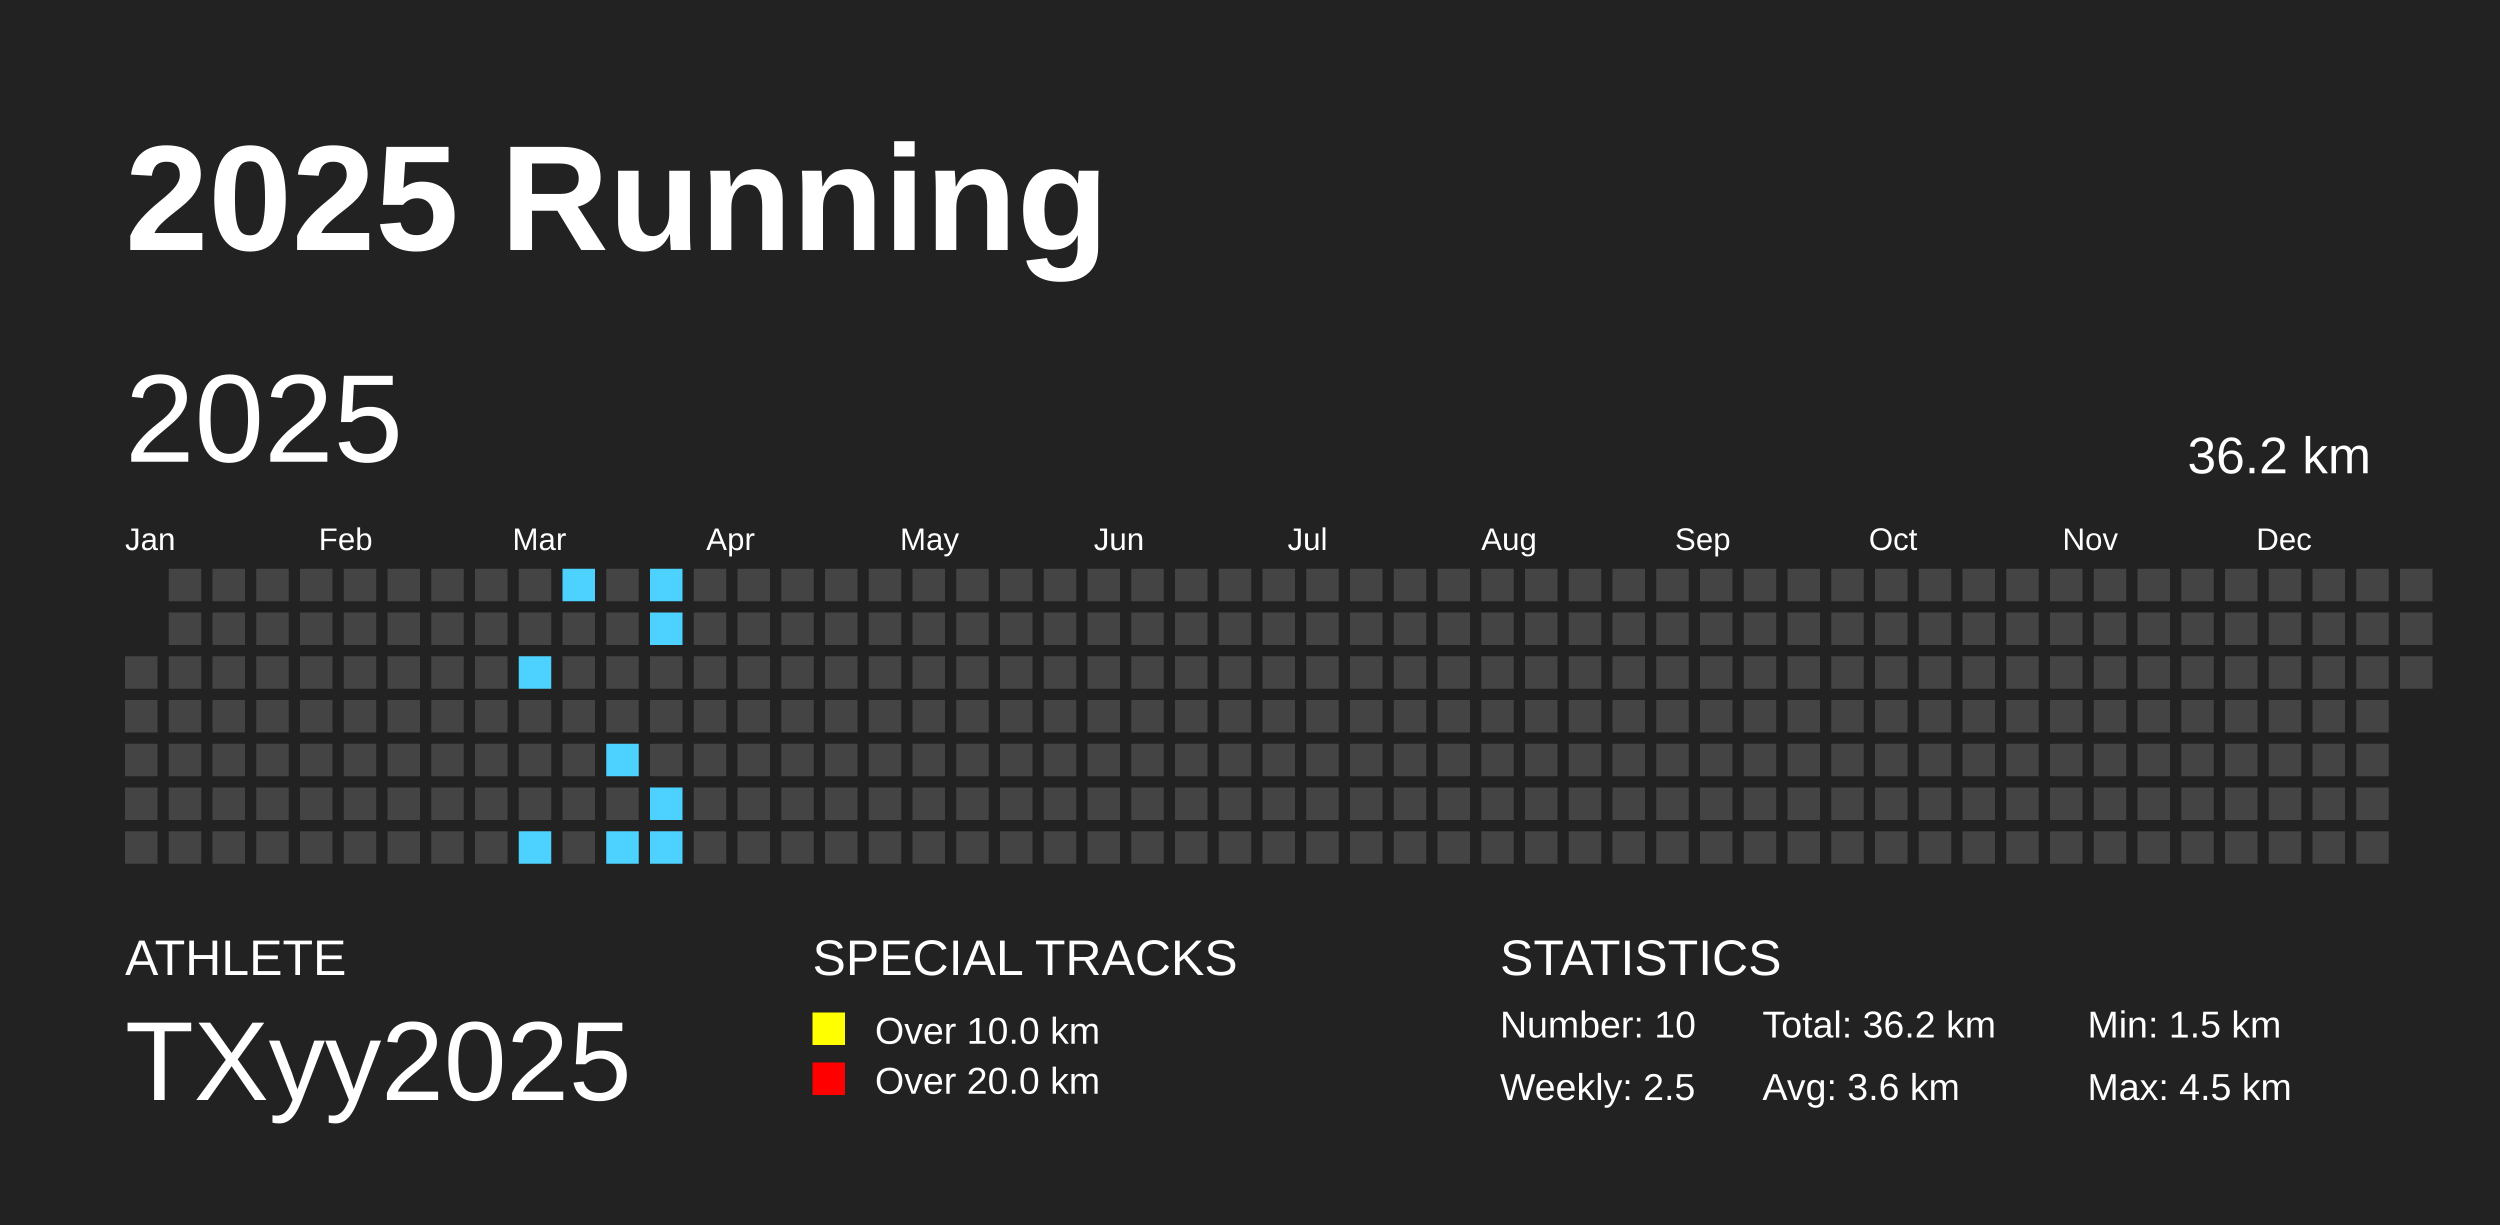
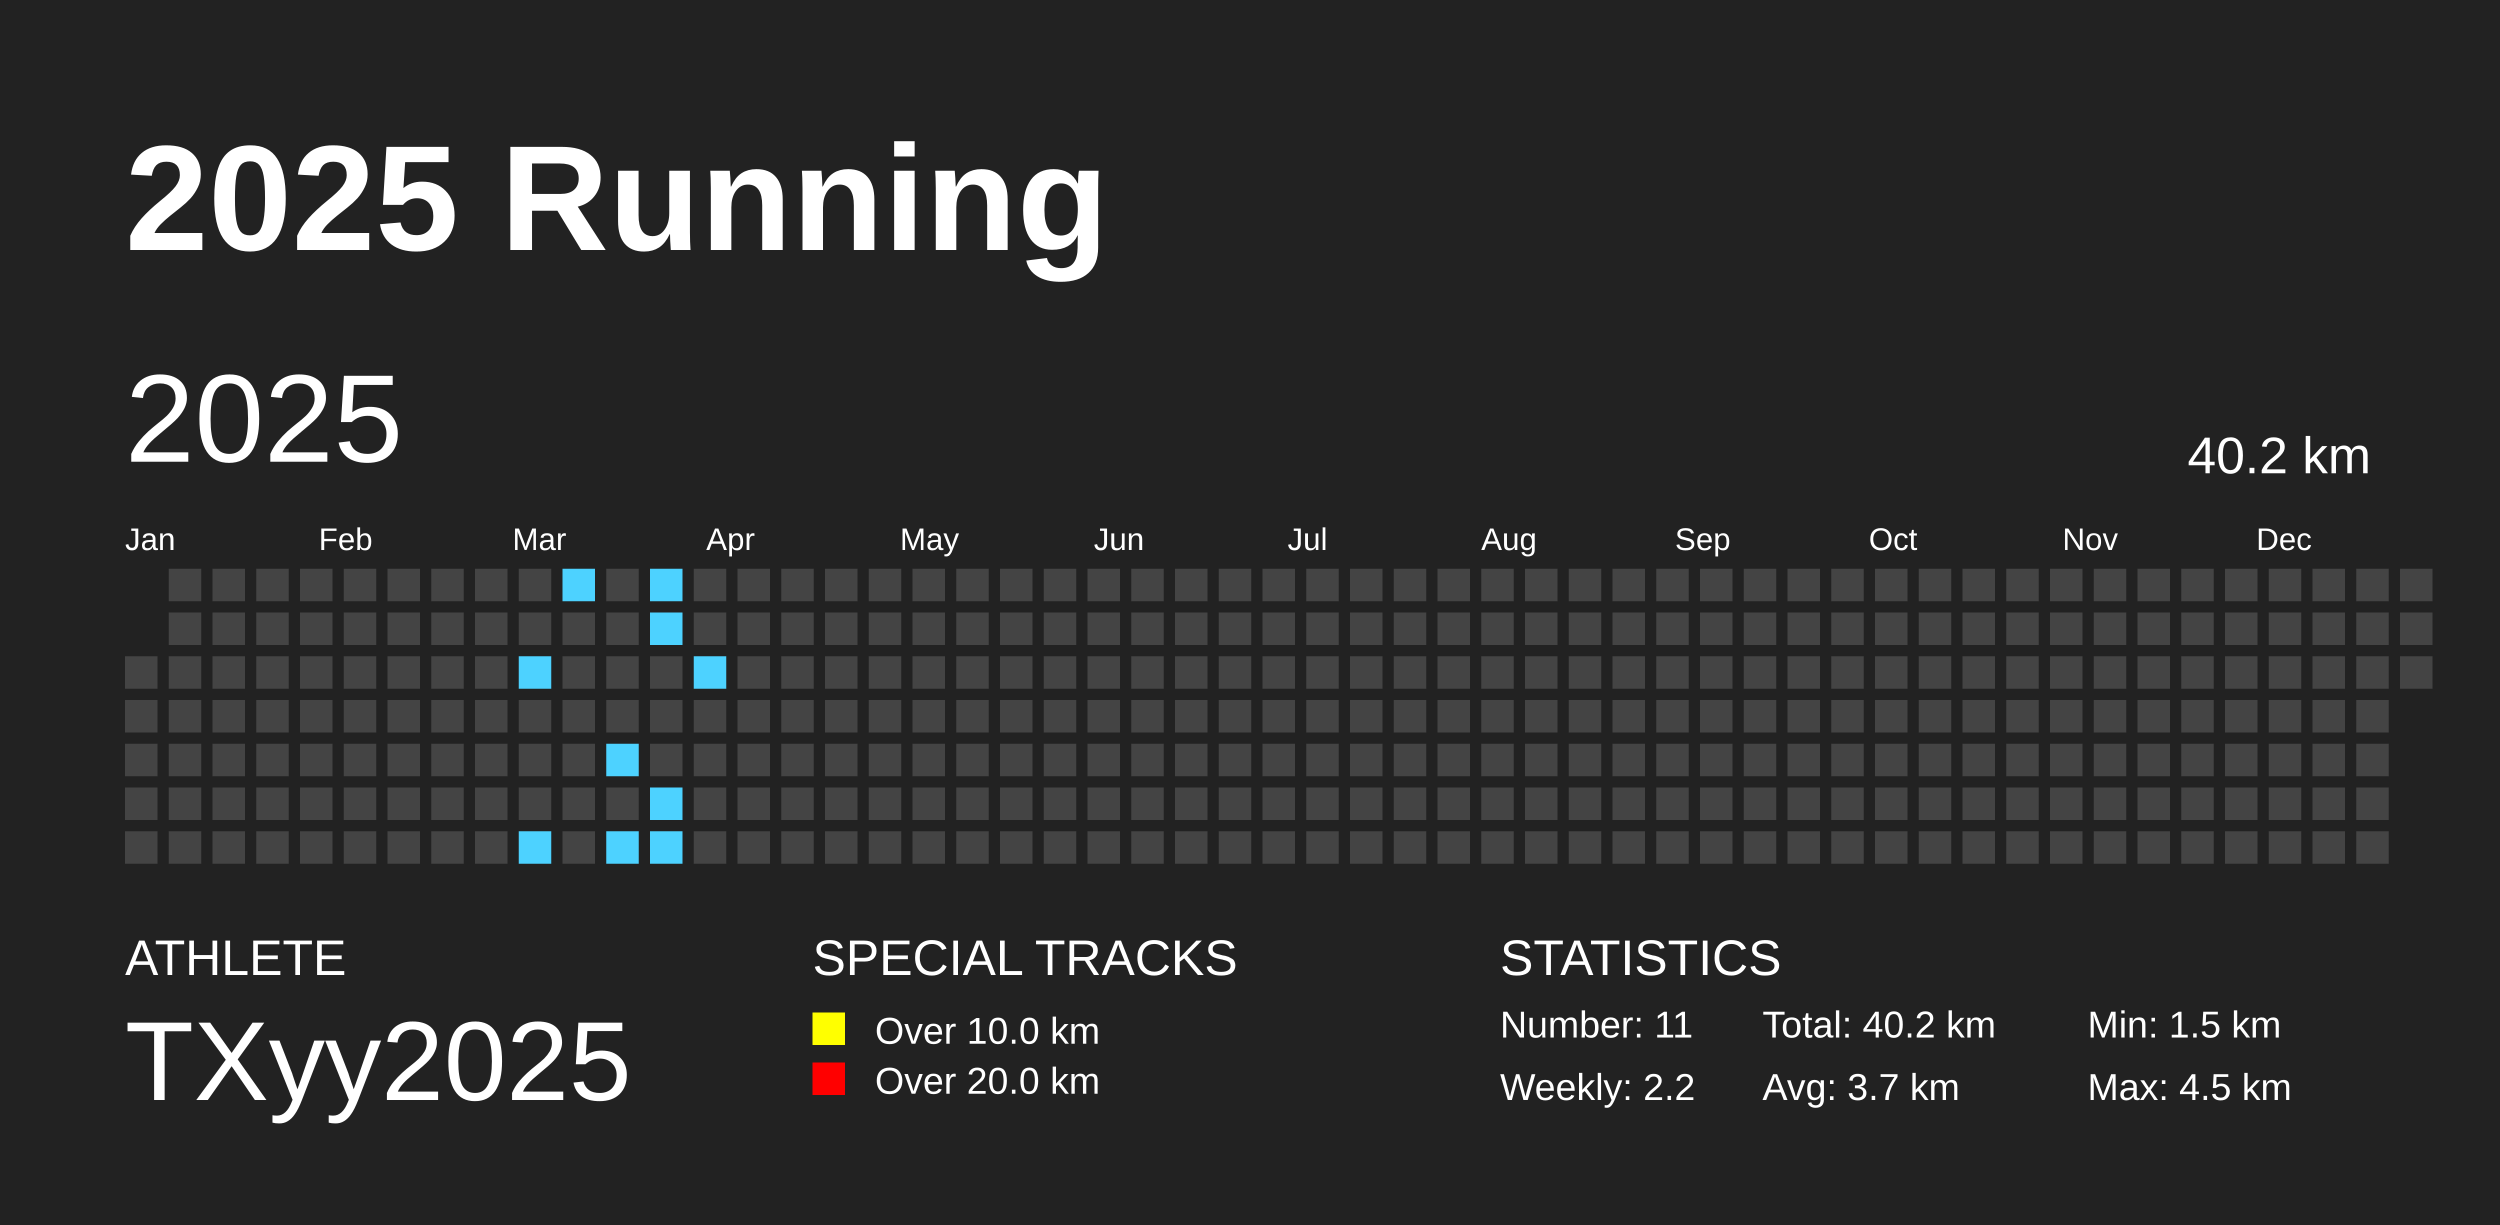
<svg xmlns="http://www.w3.org/2000/svg" baseProfile="full" height="98mm" version="1.1" viewBox="0,0,200,98" width="200mm">
  <defs />
  <rect fill="#222222" height="98" width="200" x="0" y="0" />
  <text fill="#FFFFFF" style="font-size:12px; font-family:Arial; font-weight:bold;" x="10" y="20">2025 Running</text>
  <text fill="#FFFFFF" style="font-size:4px; font-family:Arial" x="10" y="78">ATHLETE</text>
  <text fill="#FFFFFF" style="font-size:9px; font-family:Arial" x="10" y="88">TXyy2025</text>
  <text fill="#FFFFFF" style="font-size:4px; font-family:Arial" x="65" y="78">SPECIAL TRACKS</text>
  <rect fill="yellow" height="2.6" width="2.6" x="65" y="81" />
  <text fill="#FFFFFF" style="font-size:3px; font-family:Arial" x="70" y="83.5">Over 10.0 km</text>
  <rect fill="red" height="2.6" width="2.6" x="65" y="85" />
  <text fill="#FFFFFF" style="font-size:3px; font-family:Arial" x="70" y="87.5">Over 20.0 km</text>
  <text fill="#FFFFFF" style="font-size:4px; font-family:Arial" x="120" y="78">STATISTICS</text>
-   <text fill="#FFFFFF" style="font-size:3px; font-family:Arial" x="120" y="83">Number: 10</text>
-   <text fill="#FFFFFF" style="font-size:3px; font-family:Arial" x="120" y="88">Weekly: 2.5</text>
-   <text fill="#FFFFFF" style="font-size:3px; font-family:Arial" x="141" y="83">Total: 36.2 km</text>
-   <text fill="#FFFFFF" style="font-size:3px; font-family:Arial" x="141" y="88">Avg: 3.6 km</text>
+   <text fill="#FFFFFF" style="font-size:3px; font-family:Arial" x="120" y="83">Number: 11</text>
+   <text fill="#FFFFFF" style="font-size:3px; font-family:Arial" x="120" y="88">Weekly: 2.2</text>
+   <text fill="#FFFFFF" style="font-size:3px; font-family:Arial" x="141" y="83">Total: 40.2 km</text>
+   <text fill="#FFFFFF" style="font-size:3px; font-family:Arial" x="141" y="88">Avg: 3.7 km</text>
  <text fill="#FFFFFF" style="font-size:3px; font-family:Arial" x="167" y="83">Min: 1.5 km</text>
  <text fill="#FFFFFF" style="font-size:3px; font-family:Arial" x="167" y="88">Max: 4.5 km</text>
  <text dominant-baseline="hanging" fill="#FFFFFF" style="font-size:10.0px; font-family:Arial;" x="10" y="30">2025</text>
-   <text dominant-baseline="hanging" fill="#FFFFFF" style="font-size:4.125px; font-family:Arial;" x="175" y="35">36.2 km</text>
+   <text dominant-baseline="hanging" fill="#FFFFFF" style="font-size:4.125px; font-family:Arial;" x="175" y="35">40.2 km</text>
  <text fill="#FFFFFF" style="font-size:2.5px; font-family:Arial" x="10.0" y="44">Jan</text>
  <text fill="#FFFFFF" style="font-size:2.5px; font-family:Arial" x="25.5" y="44">Feb</text>
  <text fill="#FFFFFF" style="font-size:2.5px; font-family:Arial" x="41.0" y="44">Mar</text>
  <text fill="#FFFFFF" style="font-size:2.5px; font-family:Arial" x="56.5" y="44">Apr</text>
  <text fill="#FFFFFF" style="font-size:2.5px; font-family:Arial" x="72.0" y="44">May</text>
  <text fill="#FFFFFF" style="font-size:2.5px; font-family:Arial" x="87.5" y="44">Jun</text>
  <text fill="#FFFFFF" style="font-size:2.5px; font-family:Arial" x="103.0" y="44">Jul</text>
  <text fill="#FFFFFF" style="font-size:2.5px; font-family:Arial" x="118.5" y="44">Aug</text>
  <text fill="#FFFFFF" style="font-size:2.5px; font-family:Arial" x="134.0" y="44">Sep</text>
  <text fill="#FFFFFF" style="font-size:2.5px; font-family:Arial" x="149.5" y="44">Oct</text>
  <text fill="#FFFFFF" style="font-size:2.5px; font-family:Arial" x="165.0" y="44">Nov</text>
  <text fill="#FFFFFF" style="font-size:2.5px; font-family:Arial" x="180.5" y="44">Dec</text>
  <rect fill="#444444" height="2.6" width="2.6" x="10.0" y="52.5" />
  <rect fill="#444444" height="2.6" width="2.6" x="10.0" y="56.0" />
  <rect fill="#444444" height="2.6" width="2.6" x="10.0" y="59.5" />
  <rect fill="#444444" height="2.6" width="2.6" x="10.0" y="63.0" />
  <rect fill="#444444" height="2.6" width="2.6" x="10.0" y="66.5" />
  <rect fill="#444444" height="2.6" width="2.6" x="13.5" y="45.5" />
  <rect fill="#444444" height="2.6" width="2.6" x="13.5" y="49.0" />
  <rect fill="#444444" height="2.6" width="2.6" x="13.5" y="52.5" />
  <rect fill="#444444" height="2.6" width="2.6" x="13.5" y="56.0" />
  <rect fill="#444444" height="2.6" width="2.6" x="13.5" y="59.5" />
  <rect fill="#444444" height="2.6" width="2.6" x="13.5" y="63.0" />
  <rect fill="#444444" height="2.6" width="2.6" x="13.5" y="66.5" />
  <rect fill="#444444" height="2.6" width="2.6" x="17.0" y="45.5" />
  <rect fill="#444444" height="2.6" width="2.6" x="17.0" y="49.0" />
  <rect fill="#444444" height="2.6" width="2.6" x="17.0" y="52.5" />
  <rect fill="#444444" height="2.6" width="2.6" x="17.0" y="56.0" />
  <rect fill="#444444" height="2.6" width="2.6" x="17.0" y="59.5" />
  <rect fill="#444444" height="2.6" width="2.6" x="17.0" y="63.0" />
  <rect fill="#444444" height="2.6" width="2.6" x="17.0" y="66.5" />
  <rect fill="#444444" height="2.6" width="2.6" x="20.5" y="45.5" />
  <rect fill="#444444" height="2.6" width="2.6" x="20.5" y="49.0" />
  <rect fill="#444444" height="2.6" width="2.6" x="20.5" y="52.5" />
  <rect fill="#444444" height="2.6" width="2.6" x="20.5" y="56.0" />
  <rect fill="#444444" height="2.6" width="2.6" x="20.5" y="59.5" />
  <rect fill="#444444" height="2.6" width="2.6" x="20.5" y="63.0" />
  <rect fill="#444444" height="2.6" width="2.6" x="20.5" y="66.5" />
  <rect fill="#444444" height="2.6" width="2.6" x="24.0" y="45.5" />
  <rect fill="#444444" height="2.6" width="2.6" x="24.0" y="49.0" />
  <rect fill="#444444" height="2.6" width="2.6" x="24.0" y="52.5" />
  <rect fill="#444444" height="2.6" width="2.6" x="24.0" y="56.0" />
  <rect fill="#444444" height="2.6" width="2.6" x="24.0" y="59.5" />
  <rect fill="#444444" height="2.6" width="2.6" x="24.0" y="63.0" />
  <rect fill="#444444" height="2.6" width="2.6" x="24.0" y="66.5" />
  <rect fill="#444444" height="2.6" width="2.6" x="27.5" y="45.5" />
  <rect fill="#444444" height="2.6" width="2.6" x="27.5" y="49.0" />
  <rect fill="#444444" height="2.6" width="2.6" x="27.5" y="52.5" />
  <rect fill="#444444" height="2.6" width="2.6" x="27.5" y="56.0" />
  <rect fill="#444444" height="2.6" width="2.6" x="27.5" y="59.5" />
  <rect fill="#444444" height="2.6" width="2.6" x="27.5" y="63.0" />
  <rect fill="#444444" height="2.6" width="2.6" x="27.5" y="66.5" />
  <rect fill="#444444" height="2.6" width="2.6" x="31.0" y="45.5" />
  <rect fill="#444444" height="2.6" width="2.6" x="31.0" y="49.0" />
  <rect fill="#444444" height="2.6" width="2.6" x="31.0" y="52.5" />
  <rect fill="#444444" height="2.6" width="2.6" x="31.0" y="56.0" />
  <rect fill="#444444" height="2.6" width="2.6" x="31.0" y="59.5" />
  <rect fill="#444444" height="2.6" width="2.6" x="31.0" y="63.0" />
  <rect fill="#444444" height="2.6" width="2.6" x="31.0" y="66.5" />
  <rect fill="#444444" height="2.6" width="2.6" x="34.5" y="45.5" />
  <rect fill="#444444" height="2.6" width="2.6" x="34.5" y="49.0" />
  <rect fill="#444444" height="2.6" width="2.6" x="34.5" y="52.5" />
  <rect fill="#444444" height="2.6" width="2.6" x="34.5" y="56.0" />
  <rect fill="#444444" height="2.6" width="2.6" x="34.5" y="59.5" />
  <rect fill="#444444" height="2.6" width="2.6" x="34.5" y="63.0" />
  <rect fill="#444444" height="2.6" width="2.6" x="34.5" y="66.5" />
  <rect fill="#444444" height="2.6" width="2.6" x="38.0" y="45.5" />
  <rect fill="#444444" height="2.6" width="2.6" x="38.0" y="49.0" />
  <rect fill="#444444" height="2.6" width="2.6" x="38.0" y="52.5" />
  <rect fill="#444444" height="2.6" width="2.6" x="38.0" y="56.0" />
  <rect fill="#444444" height="2.6" width="2.6" x="38.0" y="59.5" />
  <rect fill="#444444" height="2.6" width="2.6" x="38.0" y="63.0" />
  <rect fill="#444444" height="2.6" width="2.6" x="38.0" y="66.5" />
  <rect fill="#444444" height="2.6" width="2.6" x="41.5" y="45.5" />
  <rect fill="#444444" height="2.6" width="2.6" x="41.5" y="49.0" />
  <rect fill="#4DD2FF" height="2.6" width="2.6" x="41.5" y="52.5" />
  <rect fill="#444444" height="2.6" width="2.6" x="41.5" y="56.0" />
  <rect fill="#444444" height="2.6" width="2.6" x="41.5" y="59.5" />
  <rect fill="#444444" height="2.6" width="2.6" x="41.5" y="63.0" />
  <rect fill="#4DD2FF" height="2.6" width="2.6" x="41.5" y="66.5" />
  <rect fill="#4DD2FF" height="2.6" width="2.6" x="45.0" y="45.5" />
  <rect fill="#444444" height="2.6" width="2.6" x="45.0" y="49.0" />
  <rect fill="#444444" height="2.6" width="2.6" x="45.0" y="52.5" />
  <rect fill="#444444" height="2.6" width="2.6" x="45.0" y="56.0" />
  <rect fill="#444444" height="2.6" width="2.6" x="45.0" y="59.5" />
  <rect fill="#444444" height="2.6" width="2.6" x="45.0" y="63.0" />
  <rect fill="#444444" height="2.6" width="2.6" x="45.0" y="66.5" />
  <rect fill="#444444" height="2.6" width="2.6" x="48.5" y="45.5" />
  <rect fill="#444444" height="2.6" width="2.6" x="48.5" y="49.0" />
  <rect fill="#444444" height="2.6" width="2.6" x="48.5" y="52.5" />
  <rect fill="#444444" height="2.6" width="2.6" x="48.5" y="56.0" />
  <rect fill="#4DD2FF" height="2.6" width="2.6" x="48.5" y="59.5" />
  <rect fill="#444444" height="2.6" width="2.6" x="48.5" y="63.0" />
  <rect fill="#4DD2FF" height="2.6" width="2.6" x="48.5" y="66.5" />
  <rect fill="#4DD2FF" height="2.6" width="2.6" x="52.0" y="45.5" />
  <rect fill="#4DD2FF" height="2.6" width="2.6" x="52.0" y="49.0" />
  <rect fill="#444444" height="2.6" width="2.6" x="52.0" y="52.5" />
  <rect fill="#444444" height="2.6" width="2.6" x="52.0" y="56.0" />
  <rect fill="#444444" height="2.6" width="2.6" x="52.0" y="59.5" />
  <rect fill="#4DD2FF" height="2.6" width="2.6" x="52.0" y="63.0" />
  <rect fill="#4DD2FF" height="2.6" width="2.6" x="52.0" y="66.5" />
  <rect fill="#444444" height="2.6" width="2.6" x="55.5" y="45.5" />
  <rect fill="#444444" height="2.6" width="2.6" x="55.5" y="49.0" />
-   <rect fill="#444444" height="2.6" width="2.6" x="55.5" y="52.5" />
+   <rect fill="#4DD2FF" height="2.6" width="2.6" x="55.5" y="52.5" />
  <rect fill="#444444" height="2.6" width="2.6" x="55.5" y="56.0" />
  <rect fill="#444444" height="2.6" width="2.6" x="55.5" y="59.5" />
  <rect fill="#444444" height="2.6" width="2.6" x="55.5" y="63.0" />
  <rect fill="#444444" height="2.6" width="2.6" x="55.5" y="66.5" />
  <rect fill="#444444" height="2.6" width="2.6" x="59.0" y="45.5" />
  <rect fill="#444444" height="2.6" width="2.6" x="59.0" y="49.0" />
  <rect fill="#444444" height="2.6" width="2.6" x="59.0" y="52.5" />
  <rect fill="#444444" height="2.6" width="2.6" x="59.0" y="56.0" />
  <rect fill="#444444" height="2.6" width="2.6" x="59.0" y="59.5" />
  <rect fill="#444444" height="2.6" width="2.6" x="59.0" y="63.0" />
  <rect fill="#444444" height="2.6" width="2.6" x="59.0" y="66.5" />
  <rect fill="#444444" height="2.6" width="2.6" x="62.5" y="45.5" />
  <rect fill="#444444" height="2.6" width="2.6" x="62.5" y="49.0" />
  <rect fill="#444444" height="2.6" width="2.6" x="62.5" y="52.5" />
  <rect fill="#444444" height="2.6" width="2.6" x="62.5" y="56.0" />
  <rect fill="#444444" height="2.6" width="2.6" x="62.5" y="59.5" />
  <rect fill="#444444" height="2.6" width="2.6" x="62.5" y="63.0" />
  <rect fill="#444444" height="2.6" width="2.6" x="62.5" y="66.5" />
  <rect fill="#444444" height="2.6" width="2.6" x="66.0" y="45.5" />
  <rect fill="#444444" height="2.6" width="2.6" x="66.0" y="49.0" />
  <rect fill="#444444" height="2.6" width="2.6" x="66.0" y="52.5" />
  <rect fill="#444444" height="2.6" width="2.6" x="66.0" y="56.0" />
  <rect fill="#444444" height="2.6" width="2.6" x="66.0" y="59.5" />
  <rect fill="#444444" height="2.6" width="2.6" x="66.0" y="63.0" />
  <rect fill="#444444" height="2.6" width="2.6" x="66.0" y="66.5" />
  <rect fill="#444444" height="2.6" width="2.6" x="69.5" y="45.5" />
  <rect fill="#444444" height="2.6" width="2.6" x="69.5" y="49.0" />
  <rect fill="#444444" height="2.6" width="2.6" x="69.5" y="52.5" />
  <rect fill="#444444" height="2.6" width="2.6" x="69.5" y="56.0" />
  <rect fill="#444444" height="2.6" width="2.6" x="69.5" y="59.5" />
  <rect fill="#444444" height="2.6" width="2.6" x="69.5" y="63.0" />
  <rect fill="#444444" height="2.6" width="2.6" x="69.5" y="66.5" />
  <rect fill="#444444" height="2.6" width="2.6" x="73.0" y="45.5" />
  <rect fill="#444444" height="2.6" width="2.6" x="73.0" y="49.0" />
  <rect fill="#444444" height="2.6" width="2.6" x="73.0" y="52.5" />
  <rect fill="#444444" height="2.6" width="2.6" x="73.0" y="56.0" />
  <rect fill="#444444" height="2.6" width="2.6" x="73.0" y="59.5" />
  <rect fill="#444444" height="2.6" width="2.6" x="73.0" y="63.0" />
  <rect fill="#444444" height="2.6" width="2.6" x="73.0" y="66.5" />
  <rect fill="#444444" height="2.6" width="2.6" x="76.5" y="45.5" />
  <rect fill="#444444" height="2.6" width="2.6" x="76.5" y="49.0" />
  <rect fill="#444444" height="2.6" width="2.6" x="76.5" y="52.5" />
  <rect fill="#444444" height="2.6" width="2.6" x="76.5" y="56.0" />
  <rect fill="#444444" height="2.6" width="2.6" x="76.5" y="59.5" />
  <rect fill="#444444" height="2.6" width="2.6" x="76.5" y="63.0" />
  <rect fill="#444444" height="2.6" width="2.6" x="76.5" y="66.5" />
  <rect fill="#444444" height="2.6" width="2.6" x="80.0" y="45.5" />
  <rect fill="#444444" height="2.6" width="2.6" x="80.0" y="49.0" />
  <rect fill="#444444" height="2.6" width="2.6" x="80.0" y="52.5" />
  <rect fill="#444444" height="2.6" width="2.6" x="80.0" y="56.0" />
  <rect fill="#444444" height="2.6" width="2.6" x="80.0" y="59.5" />
  <rect fill="#444444" height="2.6" width="2.6" x="80.0" y="63.0" />
  <rect fill="#444444" height="2.6" width="2.6" x="80.0" y="66.5" />
  <rect fill="#444444" height="2.6" width="2.6" x="83.5" y="45.5" />
  <rect fill="#444444" height="2.6" width="2.6" x="83.5" y="49.0" />
  <rect fill="#444444" height="2.6" width="2.6" x="83.5" y="52.5" />
  <rect fill="#444444" height="2.6" width="2.6" x="83.5" y="56.0" />
  <rect fill="#444444" height="2.6" width="2.6" x="83.5" y="59.5" />
  <rect fill="#444444" height="2.6" width="2.6" x="83.5" y="63.0" />
  <rect fill="#444444" height="2.6" width="2.6" x="83.5" y="66.5" />
  <rect fill="#444444" height="2.6" width="2.6" x="87.0" y="45.5" />
  <rect fill="#444444" height="2.6" width="2.6" x="87.0" y="49.0" />
  <rect fill="#444444" height="2.6" width="2.6" x="87.0" y="52.5" />
  <rect fill="#444444" height="2.6" width="2.6" x="87.0" y="56.0" />
  <rect fill="#444444" height="2.6" width="2.6" x="87.0" y="59.5" />
  <rect fill="#444444" height="2.6" width="2.6" x="87.0" y="63.0" />
  <rect fill="#444444" height="2.6" width="2.6" x="87.0" y="66.5" />
  <rect fill="#444444" height="2.6" width="2.6" x="90.5" y="45.5" />
  <rect fill="#444444" height="2.6" width="2.6" x="90.5" y="49.0" />
  <rect fill="#444444" height="2.6" width="2.6" x="90.5" y="52.5" />
  <rect fill="#444444" height="2.6" width="2.6" x="90.5" y="56.0" />
  <rect fill="#444444" height="2.6" width="2.6" x="90.5" y="59.5" />
  <rect fill="#444444" height="2.6" width="2.6" x="90.5" y="63.0" />
  <rect fill="#444444" height="2.6" width="2.6" x="90.5" y="66.5" />
  <rect fill="#444444" height="2.6" width="2.6" x="94.0" y="45.5" />
  <rect fill="#444444" height="2.6" width="2.6" x="94.0" y="49.0" />
  <rect fill="#444444" height="2.6" width="2.6" x="94.0" y="52.5" />
  <rect fill="#444444" height="2.6" width="2.6" x="94.0" y="56.0" />
  <rect fill="#444444" height="2.6" width="2.6" x="94.0" y="59.5" />
  <rect fill="#444444" height="2.6" width="2.6" x="94.0" y="63.0" />
  <rect fill="#444444" height="2.6" width="2.6" x="94.0" y="66.5" />
  <rect fill="#444444" height="2.6" width="2.6" x="97.5" y="45.5" />
  <rect fill="#444444" height="2.6" width="2.6" x="97.5" y="49.0" />
  <rect fill="#444444" height="2.6" width="2.6" x="97.5" y="52.5" />
  <rect fill="#444444" height="2.6" width="2.6" x="97.5" y="56.0" />
  <rect fill="#444444" height="2.6" width="2.6" x="97.5" y="59.5" />
  <rect fill="#444444" height="2.6" width="2.6" x="97.5" y="63.0" />
  <rect fill="#444444" height="2.6" width="2.6" x="97.5" y="66.5" />
  <rect fill="#444444" height="2.6" width="2.6" x="101.0" y="45.5" />
  <rect fill="#444444" height="2.6" width="2.6" x="101.0" y="49.0" />
  <rect fill="#444444" height="2.6" width="2.6" x="101.0" y="52.5" />
  <rect fill="#444444" height="2.6" width="2.6" x="101.0" y="56.0" />
  <rect fill="#444444" height="2.6" width="2.6" x="101.0" y="59.5" />
  <rect fill="#444444" height="2.6" width="2.6" x="101.0" y="63.0" />
  <rect fill="#444444" height="2.6" width="2.6" x="101.0" y="66.5" />
  <rect fill="#444444" height="2.6" width="2.6" x="104.5" y="45.5" />
  <rect fill="#444444" height="2.6" width="2.6" x="104.5" y="49.0" />
  <rect fill="#444444" height="2.6" width="2.6" x="104.5" y="52.5" />
  <rect fill="#444444" height="2.6" width="2.6" x="104.5" y="56.0" />
  <rect fill="#444444" height="2.6" width="2.6" x="104.5" y="59.5" />
  <rect fill="#444444" height="2.6" width="2.6" x="104.5" y="63.0" />
  <rect fill="#444444" height="2.6" width="2.6" x="104.5" y="66.5" />
  <rect fill="#444444" height="2.6" width="2.6" x="108.0" y="45.5" />
  <rect fill="#444444" height="2.6" width="2.6" x="108.0" y="49.0" />
  <rect fill="#444444" height="2.6" width="2.6" x="108.0" y="52.5" />
  <rect fill="#444444" height="2.6" width="2.6" x="108.0" y="56.0" />
  <rect fill="#444444" height="2.6" width="2.6" x="108.0" y="59.5" />
  <rect fill="#444444" height="2.6" width="2.6" x="108.0" y="63.0" />
  <rect fill="#444444" height="2.6" width="2.6" x="108.0" y="66.5" />
  <rect fill="#444444" height="2.6" width="2.6" x="111.5" y="45.5" />
  <rect fill="#444444" height="2.6" width="2.6" x="111.5" y="49.0" />
  <rect fill="#444444" height="2.6" width="2.6" x="111.5" y="52.5" />
  <rect fill="#444444" height="2.6" width="2.6" x="111.5" y="56.0" />
  <rect fill="#444444" height="2.6" width="2.6" x="111.5" y="59.5" />
  <rect fill="#444444" height="2.6" width="2.6" x="111.5" y="63.0" />
  <rect fill="#444444" height="2.6" width="2.6" x="111.5" y="66.5" />
  <rect fill="#444444" height="2.6" width="2.6" x="115.0" y="45.5" />
  <rect fill="#444444" height="2.6" width="2.6" x="115.0" y="49.0" />
  <rect fill="#444444" height="2.6" width="2.6" x="115.0" y="52.5" />
  <rect fill="#444444" height="2.6" width="2.6" x="115.0" y="56.0" />
  <rect fill="#444444" height="2.6" width="2.6" x="115.0" y="59.5" />
  <rect fill="#444444" height="2.6" width="2.6" x="115.0" y="63.0" />
  <rect fill="#444444" height="2.6" width="2.6" x="115.0" y="66.5" />
  <rect fill="#444444" height="2.6" width="2.6" x="118.5" y="45.5" />
  <rect fill="#444444" height="2.6" width="2.6" x="118.5" y="49.0" />
  <rect fill="#444444" height="2.6" width="2.6" x="118.5" y="52.5" />
  <rect fill="#444444" height="2.6" width="2.6" x="118.5" y="56.0" />
  <rect fill="#444444" height="2.6" width="2.6" x="118.5" y="59.5" />
  <rect fill="#444444" height="2.6" width="2.6" x="118.5" y="63.0" />
  <rect fill="#444444" height="2.6" width="2.6" x="118.5" y="66.5" />
  <rect fill="#444444" height="2.6" width="2.6" x="122.0" y="45.5" />
  <rect fill="#444444" height="2.6" width="2.6" x="122.0" y="49.0" />
  <rect fill="#444444" height="2.6" width="2.6" x="122.0" y="52.5" />
  <rect fill="#444444" height="2.6" width="2.6" x="122.0" y="56.0" />
  <rect fill="#444444" height="2.6" width="2.6" x="122.0" y="59.5" />
  <rect fill="#444444" height="2.6" width="2.6" x="122.0" y="63.0" />
  <rect fill="#444444" height="2.6" width="2.6" x="122.0" y="66.5" />
  <rect fill="#444444" height="2.6" width="2.6" x="125.5" y="45.5" />
  <rect fill="#444444" height="2.6" width="2.6" x="125.5" y="49.0" />
  <rect fill="#444444" height="2.6" width="2.6" x="125.5" y="52.5" />
  <rect fill="#444444" height="2.6" width="2.6" x="125.5" y="56.0" />
  <rect fill="#444444" height="2.6" width="2.6" x="125.5" y="59.5" />
  <rect fill="#444444" height="2.6" width="2.6" x="125.5" y="63.0" />
  <rect fill="#444444" height="2.6" width="2.6" x="125.5" y="66.5" />
  <rect fill="#444444" height="2.6" width="2.6" x="129.0" y="45.5" />
  <rect fill="#444444" height="2.6" width="2.6" x="129.0" y="49.0" />
  <rect fill="#444444" height="2.6" width="2.6" x="129.0" y="52.5" />
  <rect fill="#444444" height="2.6" width="2.6" x="129.0" y="56.0" />
  <rect fill="#444444" height="2.6" width="2.6" x="129.0" y="59.5" />
  <rect fill="#444444" height="2.6" width="2.6" x="129.0" y="63.0" />
  <rect fill="#444444" height="2.6" width="2.6" x="129.0" y="66.5" />
  <rect fill="#444444" height="2.6" width="2.6" x="132.5" y="45.5" />
  <rect fill="#444444" height="2.6" width="2.6" x="132.5" y="49.0" />
  <rect fill="#444444" height="2.6" width="2.6" x="132.5" y="52.5" />
  <rect fill="#444444" height="2.6" width="2.6" x="132.5" y="56.0" />
  <rect fill="#444444" height="2.6" width="2.6" x="132.5" y="59.5" />
  <rect fill="#444444" height="2.6" width="2.6" x="132.5" y="63.0" />
  <rect fill="#444444" height="2.6" width="2.6" x="132.5" y="66.5" />
  <rect fill="#444444" height="2.6" width="2.6" x="136.0" y="45.5" />
  <rect fill="#444444" height="2.6" width="2.6" x="136.0" y="49.0" />
  <rect fill="#444444" height="2.6" width="2.6" x="136.0" y="52.5" />
  <rect fill="#444444" height="2.6" width="2.6" x="136.0" y="56.0" />
  <rect fill="#444444" height="2.6" width="2.6" x="136.0" y="59.5" />
  <rect fill="#444444" height="2.6" width="2.6" x="136.0" y="63.0" />
  <rect fill="#444444" height="2.6" width="2.6" x="136.0" y="66.5" />
  <rect fill="#444444" height="2.6" width="2.6" x="139.5" y="45.5" />
  <rect fill="#444444" height="2.6" width="2.6" x="139.5" y="49.0" />
  <rect fill="#444444" height="2.6" width="2.6" x="139.5" y="52.5" />
  <rect fill="#444444" height="2.6" width="2.6" x="139.5" y="56.0" />
  <rect fill="#444444" height="2.6" width="2.6" x="139.5" y="59.5" />
  <rect fill="#444444" height="2.6" width="2.6" x="139.5" y="63.0" />
  <rect fill="#444444" height="2.6" width="2.6" x="139.5" y="66.5" />
  <rect fill="#444444" height="2.6" width="2.6" x="143.0" y="45.5" />
  <rect fill="#444444" height="2.6" width="2.6" x="143.0" y="49.0" />
  <rect fill="#444444" height="2.6" width="2.6" x="143.0" y="52.5" />
  <rect fill="#444444" height="2.6" width="2.6" x="143.0" y="56.0" />
  <rect fill="#444444" height="2.6" width="2.6" x="143.0" y="59.5" />
  <rect fill="#444444" height="2.6" width="2.6" x="143.0" y="63.0" />
  <rect fill="#444444" height="2.6" width="2.6" x="143.0" y="66.5" />
  <rect fill="#444444" height="2.6" width="2.6" x="146.5" y="45.5" />
  <rect fill="#444444" height="2.6" width="2.6" x="146.5" y="49.0" />
  <rect fill="#444444" height="2.6" width="2.6" x="146.5" y="52.5" />
  <rect fill="#444444" height="2.6" width="2.6" x="146.5" y="56.0" />
  <rect fill="#444444" height="2.6" width="2.6" x="146.5" y="59.5" />
  <rect fill="#444444" height="2.6" width="2.6" x="146.5" y="63.0" />
  <rect fill="#444444" height="2.6" width="2.6" x="146.5" y="66.5" />
  <rect fill="#444444" height="2.6" width="2.6" x="150.0" y="45.5" />
  <rect fill="#444444" height="2.6" width="2.6" x="150.0" y="49.0" />
  <rect fill="#444444" height="2.6" width="2.6" x="150.0" y="52.5" />
  <rect fill="#444444" height="2.6" width="2.6" x="150.0" y="56.0" />
  <rect fill="#444444" height="2.6" width="2.6" x="150.0" y="59.5" />
  <rect fill="#444444" height="2.6" width="2.6" x="150.0" y="63.0" />
  <rect fill="#444444" height="2.6" width="2.6" x="150.0" y="66.5" />
  <rect fill="#444444" height="2.6" width="2.6" x="153.5" y="45.5" />
  <rect fill="#444444" height="2.6" width="2.6" x="153.5" y="49.0" />
  <rect fill="#444444" height="2.6" width="2.6" x="153.5" y="52.5" />
  <rect fill="#444444" height="2.6" width="2.6" x="153.5" y="56.0" />
  <rect fill="#444444" height="2.6" width="2.6" x="153.5" y="59.5" />
  <rect fill="#444444" height="2.6" width="2.6" x="153.5" y="63.0" />
  <rect fill="#444444" height="2.6" width="2.6" x="153.5" y="66.5" />
  <rect fill="#444444" height="2.6" width="2.6" x="157.0" y="45.5" />
  <rect fill="#444444" height="2.6" width="2.6" x="157.0" y="49.0" />
  <rect fill="#444444" height="2.6" width="2.6" x="157.0" y="52.5" />
  <rect fill="#444444" height="2.6" width="2.6" x="157.0" y="56.0" />
  <rect fill="#444444" height="2.6" width="2.6" x="157.0" y="59.5" />
  <rect fill="#444444" height="2.6" width="2.6" x="157.0" y="63.0" />
  <rect fill="#444444" height="2.6" width="2.6" x="157.0" y="66.5" />
  <rect fill="#444444" height="2.6" width="2.6" x="160.5" y="45.5" />
  <rect fill="#444444" height="2.6" width="2.6" x="160.5" y="49.0" />
  <rect fill="#444444" height="2.6" width="2.6" x="160.5" y="52.5" />
  <rect fill="#444444" height="2.6" width="2.6" x="160.5" y="56.0" />
  <rect fill="#444444" height="2.6" width="2.6" x="160.5" y="59.5" />
  <rect fill="#444444" height="2.6" width="2.6" x="160.5" y="63.0" />
  <rect fill="#444444" height="2.6" width="2.6" x="160.5" y="66.5" />
  <rect fill="#444444" height="2.6" width="2.6" x="164.0" y="45.5" />
  <rect fill="#444444" height="2.6" width="2.6" x="164.0" y="49.0" />
  <rect fill="#444444" height="2.6" width="2.6" x="164.0" y="52.5" />
  <rect fill="#444444" height="2.6" width="2.6" x="164.0" y="56.0" />
  <rect fill="#444444" height="2.6" width="2.6" x="164.0" y="59.5" />
  <rect fill="#444444" height="2.6" width="2.6" x="164.0" y="63.0" />
  <rect fill="#444444" height="2.6" width="2.6" x="164.0" y="66.5" />
  <rect fill="#444444" height="2.6" width="2.6" x="167.5" y="45.5" />
  <rect fill="#444444" height="2.6" width="2.6" x="167.5" y="49.0" />
  <rect fill="#444444" height="2.6" width="2.6" x="167.5" y="52.5" />
  <rect fill="#444444" height="2.6" width="2.6" x="167.5" y="56.0" />
  <rect fill="#444444" height="2.6" width="2.6" x="167.5" y="59.5" />
  <rect fill="#444444" height="2.6" width="2.6" x="167.5" y="63.0" />
  <rect fill="#444444" height="2.6" width="2.6" x="167.5" y="66.5" />
  <rect fill="#444444" height="2.6" width="2.6" x="171.0" y="45.5" />
  <rect fill="#444444" height="2.6" width="2.6" x="171.0" y="49.0" />
  <rect fill="#444444" height="2.6" width="2.6" x="171.0" y="52.5" />
  <rect fill="#444444" height="2.6" width="2.6" x="171.0" y="56.0" />
  <rect fill="#444444" height="2.6" width="2.6" x="171.0" y="59.5" />
  <rect fill="#444444" height="2.6" width="2.6" x="171.0" y="63.0" />
  <rect fill="#444444" height="2.6" width="2.6" x="171.0" y="66.5" />
  <rect fill="#444444" height="2.6" width="2.6" x="174.5" y="45.5" />
  <rect fill="#444444" height="2.6" width="2.6" x="174.5" y="49.0" />
  <rect fill="#444444" height="2.6" width="2.6" x="174.5" y="52.5" />
  <rect fill="#444444" height="2.6" width="2.6" x="174.5" y="56.0" />
  <rect fill="#444444" height="2.6" width="2.6" x="174.5" y="59.5" />
  <rect fill="#444444" height="2.6" width="2.6" x="174.5" y="63.0" />
  <rect fill="#444444" height="2.6" width="2.6" x="174.5" y="66.5" />
  <rect fill="#444444" height="2.6" width="2.6" x="178.0" y="45.5" />
  <rect fill="#444444" height="2.6" width="2.6" x="178.0" y="49.0" />
  <rect fill="#444444" height="2.6" width="2.6" x="178.0" y="52.5" />
  <rect fill="#444444" height="2.6" width="2.6" x="178.0" y="56.0" />
  <rect fill="#444444" height="2.6" width="2.6" x="178.0" y="59.5" />
  <rect fill="#444444" height="2.6" width="2.6" x="178.0" y="63.0" />
  <rect fill="#444444" height="2.6" width="2.6" x="178.0" y="66.5" />
  <rect fill="#444444" height="2.6" width="2.6" x="181.5" y="45.5" />
  <rect fill="#444444" height="2.6" width="2.6" x="181.5" y="49.0" />
  <rect fill="#444444" height="2.6" width="2.6" x="181.5" y="52.5" />
  <rect fill="#444444" height="2.6" width="2.6" x="181.5" y="56.0" />
  <rect fill="#444444" height="2.6" width="2.6" x="181.5" y="59.5" />
  <rect fill="#444444" height="2.6" width="2.6" x="181.5" y="63.0" />
  <rect fill="#444444" height="2.6" width="2.6" x="181.5" y="66.5" />
  <rect fill="#444444" height="2.6" width="2.6" x="185.0" y="45.5" />
  <rect fill="#444444" height="2.6" width="2.6" x="185.0" y="49.0" />
  <rect fill="#444444" height="2.6" width="2.6" x="185.0" y="52.5" />
  <rect fill="#444444" height="2.6" width="2.6" x="185.0" y="56.0" />
  <rect fill="#444444" height="2.6" width="2.6" x="185.0" y="59.5" />
  <rect fill="#444444" height="2.6" width="2.6" x="185.0" y="63.0" />
  <rect fill="#444444" height="2.6" width="2.6" x="185.0" y="66.5" />
  <rect fill="#444444" height="2.6" width="2.6" x="188.5" y="45.5" />
  <rect fill="#444444" height="2.6" width="2.6" x="188.5" y="49.0" />
  <rect fill="#444444" height="2.6" width="2.6" x="188.5" y="52.5" />
  <rect fill="#444444" height="2.6" width="2.6" x="188.5" y="56.0" />
  <rect fill="#444444" height="2.6" width="2.6" x="188.5" y="59.5" />
  <rect fill="#444444" height="2.6" width="2.6" x="188.5" y="63.0" />
  <rect fill="#444444" height="2.6" width="2.6" x="188.5" y="66.5" />
  <rect fill="#444444" height="2.6" width="2.6" x="192.0" y="45.5" />
  <rect fill="#444444" height="2.6" width="2.6" x="192.0" y="49.0" />
  <rect fill="#444444" height="2.6" width="2.6" x="192.0" y="52.5" />
</svg>
